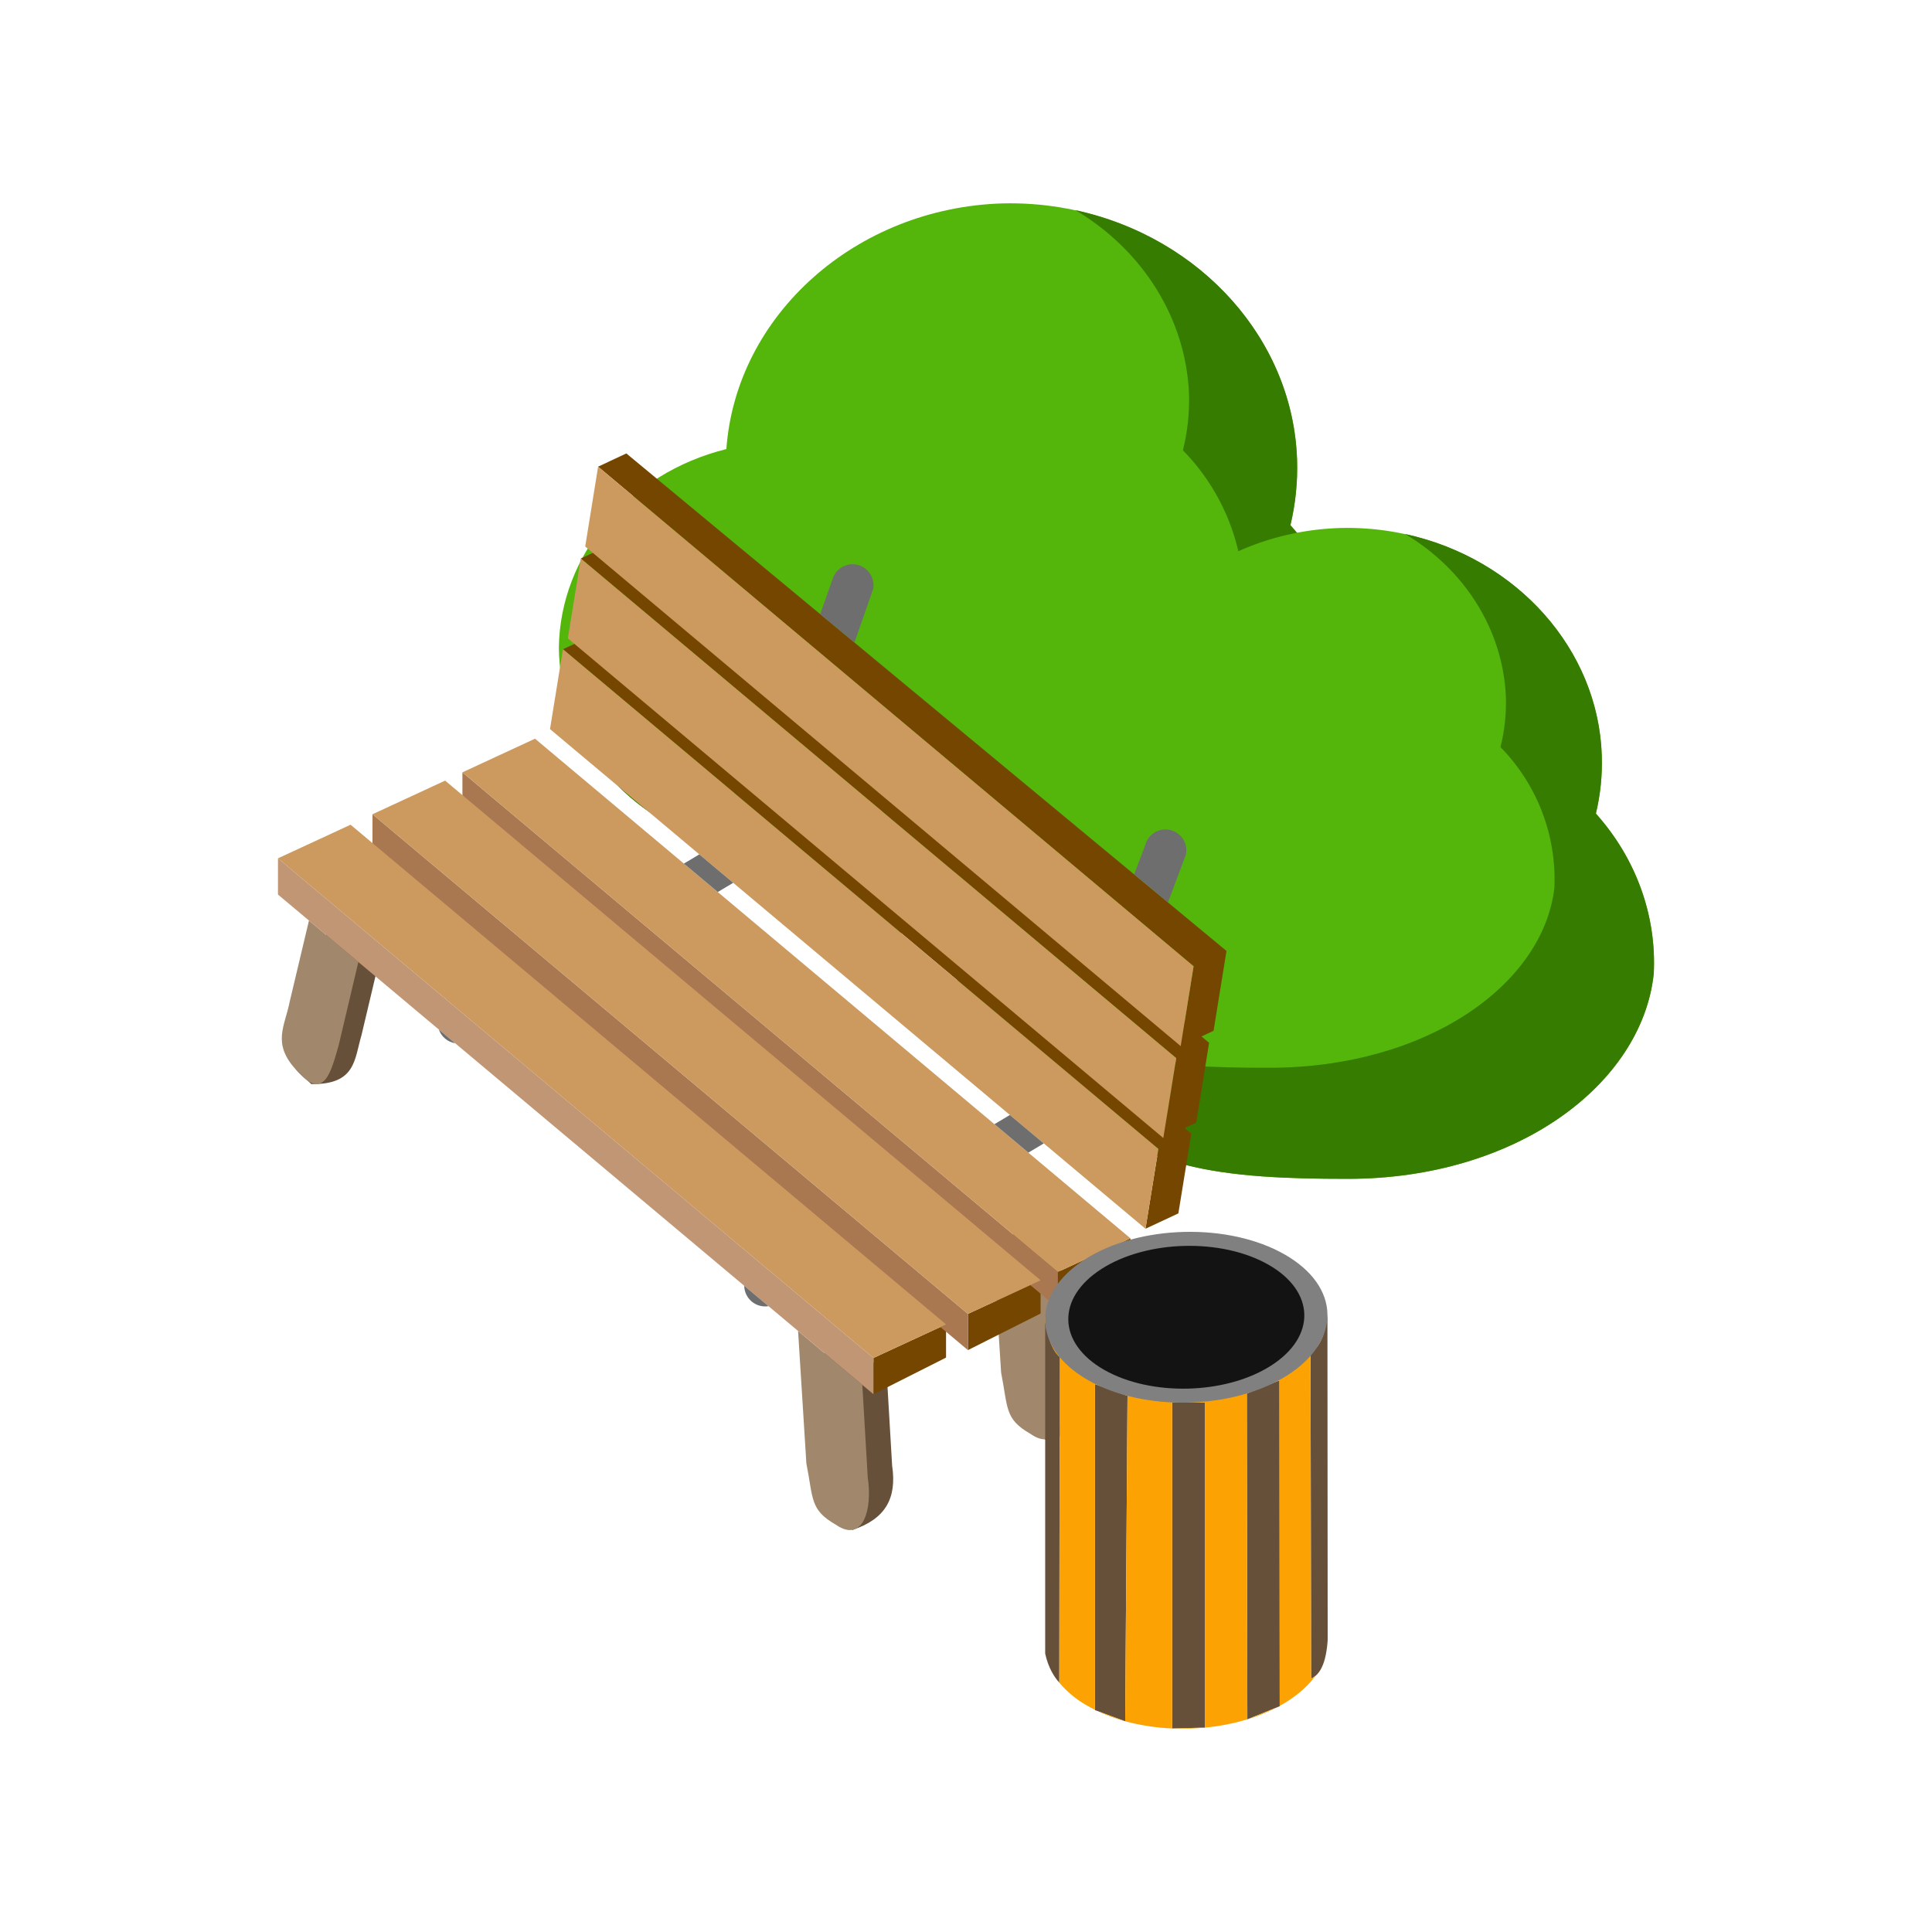
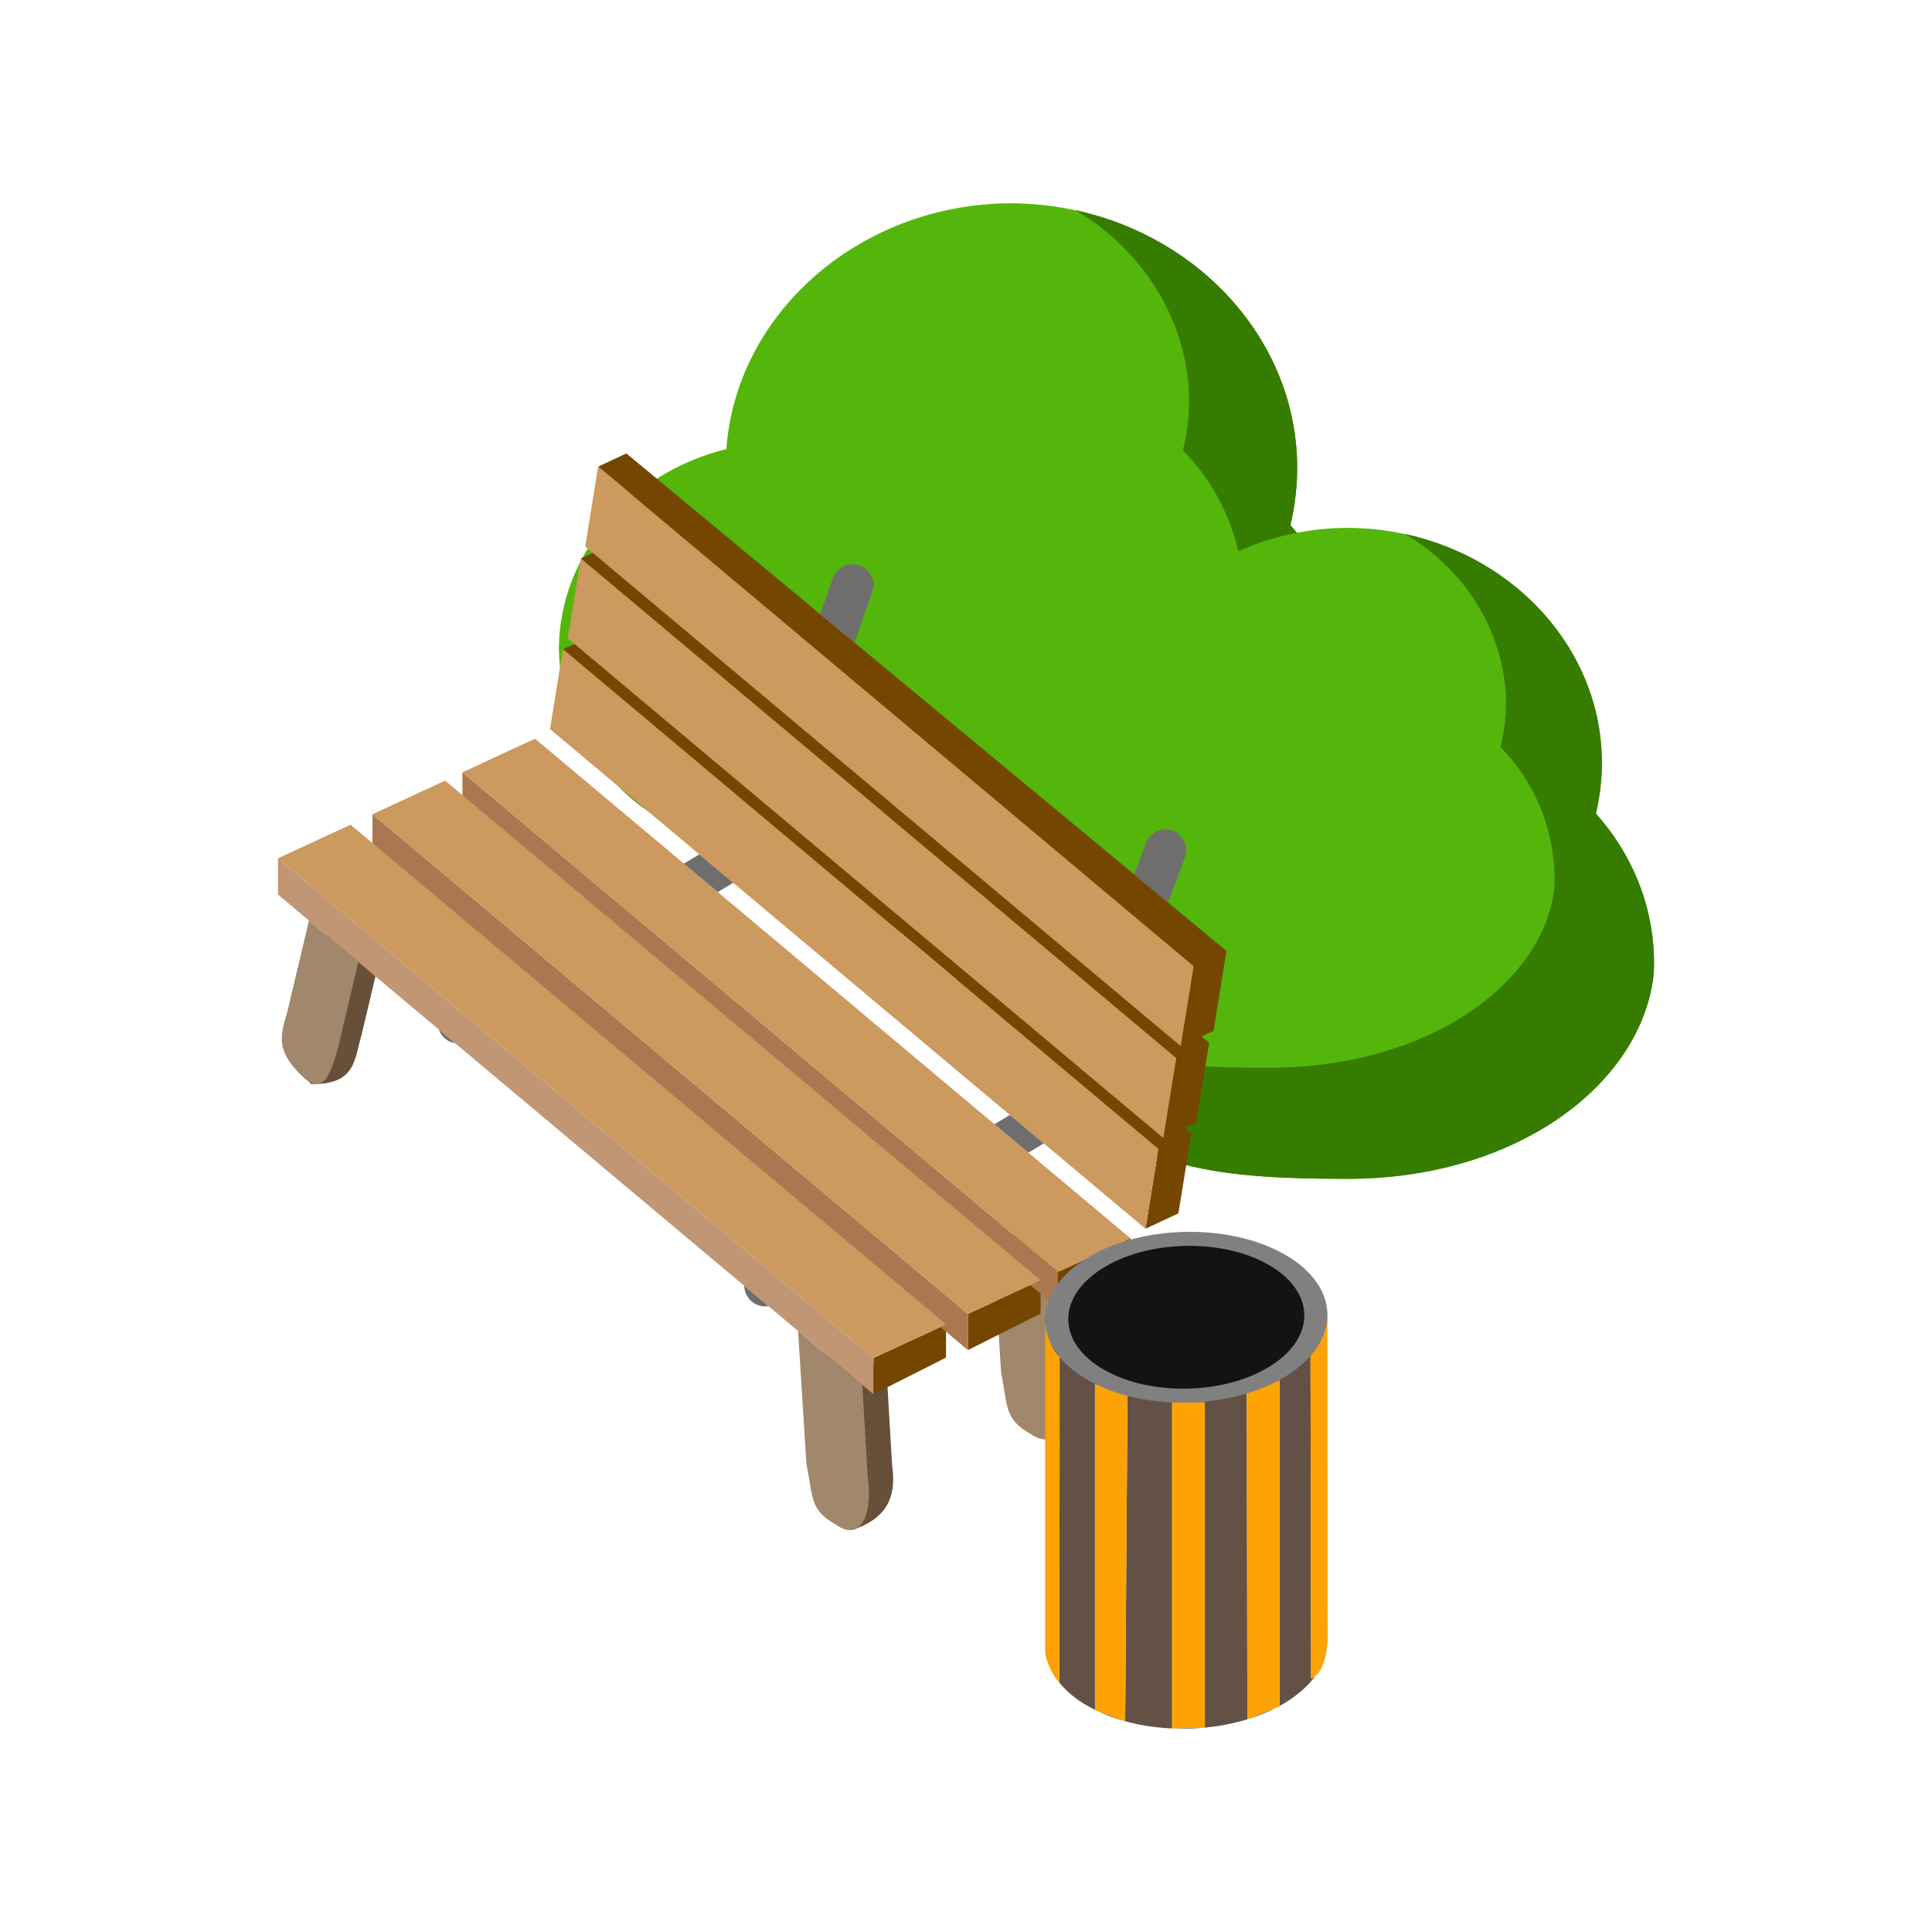
<svg xmlns="http://www.w3.org/2000/svg" xml:space="preserve" fill-rule="evenodd" stroke-linejoin="round" stroke-miterlimit="2" clip-rule="evenodd" viewBox="0 0 64 64">
  <g id="green">
-     <path fill="#54b60b" d="M24.062 14.876c.321-4.453 4.307-7.996 9.153-8.138 5.203-.126 9.6 3.706 9.752 8.495a8.158 8.158 0 0 1-.22 2.162c1.502 1.68 2.273 3.815 2.159 5.989-.447 4.122-5.125 7.649-11.424 7.649-4.541 0-8.219-.312-10.276-3.257-2.808-1.031-4.667-3.536-4.693-6.317.038-3.082 2.316-5.783 5.549-6.583Z" />
-     <path fill="#367c01" d="M35.623 6.96c4.189.908 7.216 4.319 7.344 8.278a8.166 8.166 0 0 1-.22 2.162c1.502 1.677 2.273 3.815 2.159 5.986-.449 4.123-5.13 7.647-11.424 7.647-4.543 0-8.221-.312-10.276-3.257-2.358-.873-4.08-2.791-4.57-5.085a7.379 7.379 0 0 0 2.337 1.341c1.918 2.58 5.345 2.855 9.579 2.855 5.863 0 10.225-3.094 10.646-6.715a7.057 7.057 0 0 0-2.013-5.255 6.788 6.788 0 0 0 .201-1.897c-.111-2.46-1.516-4.721-3.763-6.06Z" />
-     <path fill="#54b60b" d="M36.284 24.713c.286-3.953 3.822-7.097 8.123-7.223 4.618-.111 8.52 3.289 8.654 7.54a7.209 7.209 0 0 1-.195 1.918c1.333 1.491 2.017 3.386 1.916 5.315-.396 3.658-4.548 6.788-10.138 6.788-4.03 0-7.294-.277-9.12-2.89-2.491-.915-4.141-3.138-4.164-5.607.033-2.735 2.055-5.132 4.924-5.841Z" />
-     <path fill="#367c01" d="M46.544 17.688c3.717.806 6.404 3.832 6.517 7.346a7.209 7.209 0 0 1-.195 1.918c1.333 1.489 2.017 3.386 1.916 5.313-.398 3.659-4.552 6.786-10.138 6.786-4.032 0-7.296-.277-9.12-2.89-2.092-.775-3.621-2.477-4.055-4.513a6.55 6.55 0 0 0 2.074 1.19c1.702 2.29 4.743 2.533 8.501 2.533 5.203 0 9.074-2.745 9.447-5.959a6.257 6.257 0 0 0-1.786-4.663 6.015 6.015 0 0 0 .178-1.684c-.098-2.183-1.345-4.189-3.339-5.377Z" />
+     <path fill="#54b60b" d="M24.062 14.876c.321-4.453 4.307-7.996 9.153-8.138 5.203-.126 9.6 3.706 9.752 8.495a8.195 8.195 0 0 1-.22 2.162c1.502 1.68 2.273 3.815 2.159 5.989-.447 4.122-5.125 7.649-11.424 7.649-4.541 0-8.219-.312-10.276-3.257-2.808-1.031-4.667-3.536-4.693-6.317.038-3.082 2.316-5.783 5.549-6.583Z" />
+     <path fill="#367c01" d="M35.623 6.96c4.189.908 7.216 4.319 7.344 8.278a8.195 8.195 0 0 1-.22 2.162c1.502 1.677 2.273 3.815 2.159 5.986-.449 4.123-5.13 7.647-11.424 7.647-4.543 0-8.221-.312-10.276-3.257-2.358-.873-4.08-2.791-4.57-5.085a7.372 7.372 0 0 0 2.337 1.341c1.918 2.58 5.345 2.855 9.579 2.855 5.863 0 10.225-3.094 10.646-6.715a7.058 7.058 0 0 0-2.013-5.255c.156-.62.224-1.258.201-1.897-.111-2.46-1.516-4.721-3.763-6.06Z" />
+     <path fill="#54b60b" d="M36.284 24.713c.286-3.953 3.822-7.097 8.123-7.223 4.618-.111 8.52 3.289 8.654 7.54a7.2 7.2 0 0 1-.195 1.918c1.333 1.491 2.017 3.386 1.916 5.315-.396 3.658-4.548 6.788-10.138 6.788-4.03 0-7.294-.277-9.12-2.89-2.491-.915-4.141-3.138-4.164-5.607.033-2.735 2.055-5.132 4.924-5.841Z" />
+     <path fill="#367c01" d="M46.544 17.688c3.717.806 6.404 3.832 6.517 7.346a7.2 7.2 0 0 1-.195 1.918c1.333 1.489 2.017 3.386 1.916 5.313-.398 3.659-4.552 6.786-10.138 6.786-4.032 0-7.296-.277-9.12-2.89-2.092-.775-3.621-2.477-4.055-4.513a6.541 6.541 0 0 0 2.074 1.19c1.702 2.29 4.743 2.533 8.501 2.533 5.203 0 9.074-2.745 9.447-5.959a6.259 6.259 0 0 0-1.786-4.663c.138-.55.198-1.117.178-1.684-.098-2.183-1.345-4.189-3.339-5.377Z" />
  </g>
  <g id="brown">
    <path fill="#66503a" d="M28.249 50.677c-.857-.492-.494-1.389-.728-2.578l-.278-4.387 2.131 1.788.179 3.054c.163 1.087-.23 1.766-1.304 2.123Zm0 0c.033.022-.036.012 0 0ZM12.634 31.511l-.661 2.788c-.236.794-.183 1.634-1.659 1.612l-.419-.381c-.806-.878.306-1.896.467-2.71l.635-2.682 1.637 1.373Zm23.052 11.045.178 3.054c.163 1.086-.111 1.821-1.149 2.131-.035.01-.065-.039-.097-.062-.856-.493-.551-1.336-.786-2.524l-.276-4.386 2.13 1.787Z" />
    <path fill="#a1886c" d="m11.871 31.868-.659 2.786c-.236.795-.46 1.826-1.317.876l-.09-.095c-.806-.878-.365-1.445-.207-2.259l.637-2.683 1.636 1.375Zm16.694 14.008.179 3.054c.163 1.086-.155 2.113-.964 1.636l-.097-.061c-.855-.494-.736-.841-.971-2.029l-.275-4.386 2.128 1.786Zm6.451-3.008.179 3.055c.162 1.086-.155 2.113-.965 1.637l-.097-.063c-.856-.492-.736-.841-.97-2.03l-.278-4.386 2.131 1.787Z" />
    <path fill="#754600" d="m39.244 37.367.22.183-.429 2.645-1.089.509.427-2.645-19.725-16.552.935-.436 19.085 15.818.296-1.836-19.725-16.552.936-.438 19.064 15.805.3-1.859-19.726-16.551.936-.437 19.88 16.48-.428 2.645-.4.188.252.21-.426 2.646-.383.177Zm-1.796 3.655v1.101l-2.405 1.212v-1.199l2.405-1.114Zm-2.977 1.389v1.101l-2.407 1.212v-1.199l2.407-1.114Zm-3.132 1.461v1.1l-2.405 1.213v-1.2l2.405-1.113Z" />
    <path fill="#aa7850" d="M35.043 43.335 15.318 26.783v-1.198l19.725 16.551v1.199Zm-2.979 1.389L12.339 28.172v-1.199l19.725 16.552v1.199Z" />
    <path fill="#cc995e" d="M37.946 40.704 18.22 24.152l.428-2.645 19.725 16.552-.427 2.645Zm.59-3.006L18.811 21.147l.428-2.646 19.725 16.552-.428 2.645Zm.576-3.044L19.386 18.103l.427-2.645 19.726 16.551-.427 2.645Zm-4.069 7.482L15.318 25.585l2.405-1.115 19.725 16.552-2.405 1.114Zm-2.979 1.389L12.339 26.973l2.406-1.114 19.726 16.552-2.407 1.114Zm-3.13 1.46L9.208 28.433l2.405-1.113 19.726 16.552-2.405 1.113Z" />
    <path fill="#c19674" d="M28.934 46.185 9.208 29.633v-1.2l19.726 16.552v1.2Z" />
-     <path fill="#66503a" d="M39.912 46.458V57.23l-1.083.028v-10.8h1.083Zm2.472-.732.008 10.795-1.072.434-.018-10.794 1.082-.435Zm1.589-2.189.008 10.795c-.054.78-.258 1.146-.549 1.274l-.019-10.794c.305-.19.493-.611.56-1.275Zm-6.623 2.702-.077 10.78-1-.369V45.851l1.077.388Zm-2.246-1.284-.013 10.785c-.163-.181-.365-.487-.468-.964V43.787c.1.601.262.982.481 1.168Z" />
+     <path fill="#635146" d="M34.623 43.787v-.157h9.301v.25c-.091.469-.263.777-.511.932l.019 10.794a.622.622 0 0 0 .137-.084c-.217.298-.522.58-.916.832a4.845 4.845 0 0 1-.261.155l-.008-10.783-1.082.435.018 10.794a7.113 7.113 0 0 1-1.408.275V46.458h-1.083v10.8a7.119 7.119 0 0 1-1.556-.239l.077-10.78-1.077-.388v10.791a6.494 6.494 0 0 1-.233-.125 3.342 3.342 0 0 1-.949-.777l.013-10.785c-.219-.186-.381-.567-.481-1.168Zm9.348 10.667Zm-1.67 2.104a5.756 5.756 0 0 1-.981.397l.981-.397Zm-2.389.672c-.36.034-.722.044-1.083.028l1.083-.028Zm-2.639-.211a5.637 5.637 0 0 1-.925-.341l.925.341Z" />
  </g>
  <g id="orange">
-     <path fill="#fca303" d="M34.623 43.787v-.157h9.301v.25c-.091.469-.263.777-.511.932l.019 10.794a.594.594 0 0 0 .137-.084c-.217.298-.522.58-.916.832a4.724 4.724 0 0 1-.261.155l-.008-10.783-1.082.435.018 10.794a7.148 7.148 0 0 1-1.408.275V46.458h-1.083v10.8a7.165 7.165 0 0 1-1.556-.239l.077-10.78-1.077-.388v10.791a5.738 5.738 0 0 1-.233-.125 3.34 3.34 0 0 1-.949-.777l.013-10.785c-.219-.186-.381-.567-.481-1.168Zm9.348 10.667a1.764 1.764 0 0 1-.033.259 4.14 4.14 0 0 0 .033-.259Zm-1.67 2.104a5.716 5.716 0 0 1-.981.397l.981-.397Zm-2.389.672a7.828 7.828 0 0 1-1.083.028l1.083-.028Zm-2.639-.211a5.645 5.645 0 0 1-.925-.341l.925.341Z" />
+     <path fill="#fca303" d="M39.912 46.458V57.23l-1.083.028v-10.8h1.083Zm2.472-.732.008 10.795-1.072.434-.018-10.794 1.082-.435Zm1.589-2.189.008 10.795c-.054.78-.258 1.146-.549 1.274l-.019-10.794c.305-.19.493-.611.56-1.275Zm-6.623 2.702-.077 10.78-1-.369V45.851l1.077.388Zm-2.246-1.284-.013 10.785c-.163-.181-.365-.487-.468-.964V43.787c.1.601.262.982.481 1.168Z" />
  </g>
  <g id="grey">
-     <path fill="#6e6e6e" d="m22.654 28.608.512-.306 1.123.942-.512.306-1.123-.942Zm4.516-8.264.405-1.147a.697.697 0 0 1 .668-.507.698.698 0 0 1 .683.818l-.621 1.777-1.135-.941Zm10.399 8.621.365-.958a.692.692 0 0 1 1.349.309l-.592 1.578-1.122-.929Zm-2.992 8.912-.512.306-1.123-.943.512-.305 1.123.942Zm-9.118 5.392a.696.696 0 0 1-.806-.676l.806.676Zm-10.381-8.71a.698.698 0 0 1-.542-.456l.542.456Z" />
+     <path fill="#6e6e6e" d="m22.654 28.608.512-.306 1.123.942-.512.306-1.123-.942Zm4.516-8.264.405-1.147a.698.698 0 0 1 .668-.507.701.701 0 0 1 .683.818l-.621 1.777-1.135-.941Zm10.399 8.621.365-.958a.694.694 0 0 1 .673-.531.695.695 0 0 1 .676.84l-.592 1.578-1.122-.929Zm-2.992 8.912-.512.306-1.123-.943.512-.305 1.123.942Zm-9.118 5.392a.699.699 0 0 1-.806-.676l.806.676Zm-10.381-8.71a.697.697 0 0 1-.542-.456l.542.456Z" />
    <path fill="#808080" d="M42.555 41.555c1.852 1.058 1.896 2.85.098 3.999-1.797 1.148-4.761 1.221-6.613.163-1.853-1.059-1.897-2.85-.099-3.999s4.761-1.222 6.614-.163Z" />
    <path fill="#131313" d="M42.021 41.896c1.549.885 1.586 2.383.083 3.343-1.503.961-3.981 1.022-5.53.137-1.548-.885-1.585-2.383-.082-3.343 1.503-.961 3.98-1.022 5.529-.137Z" />
  </g>
</svg>
